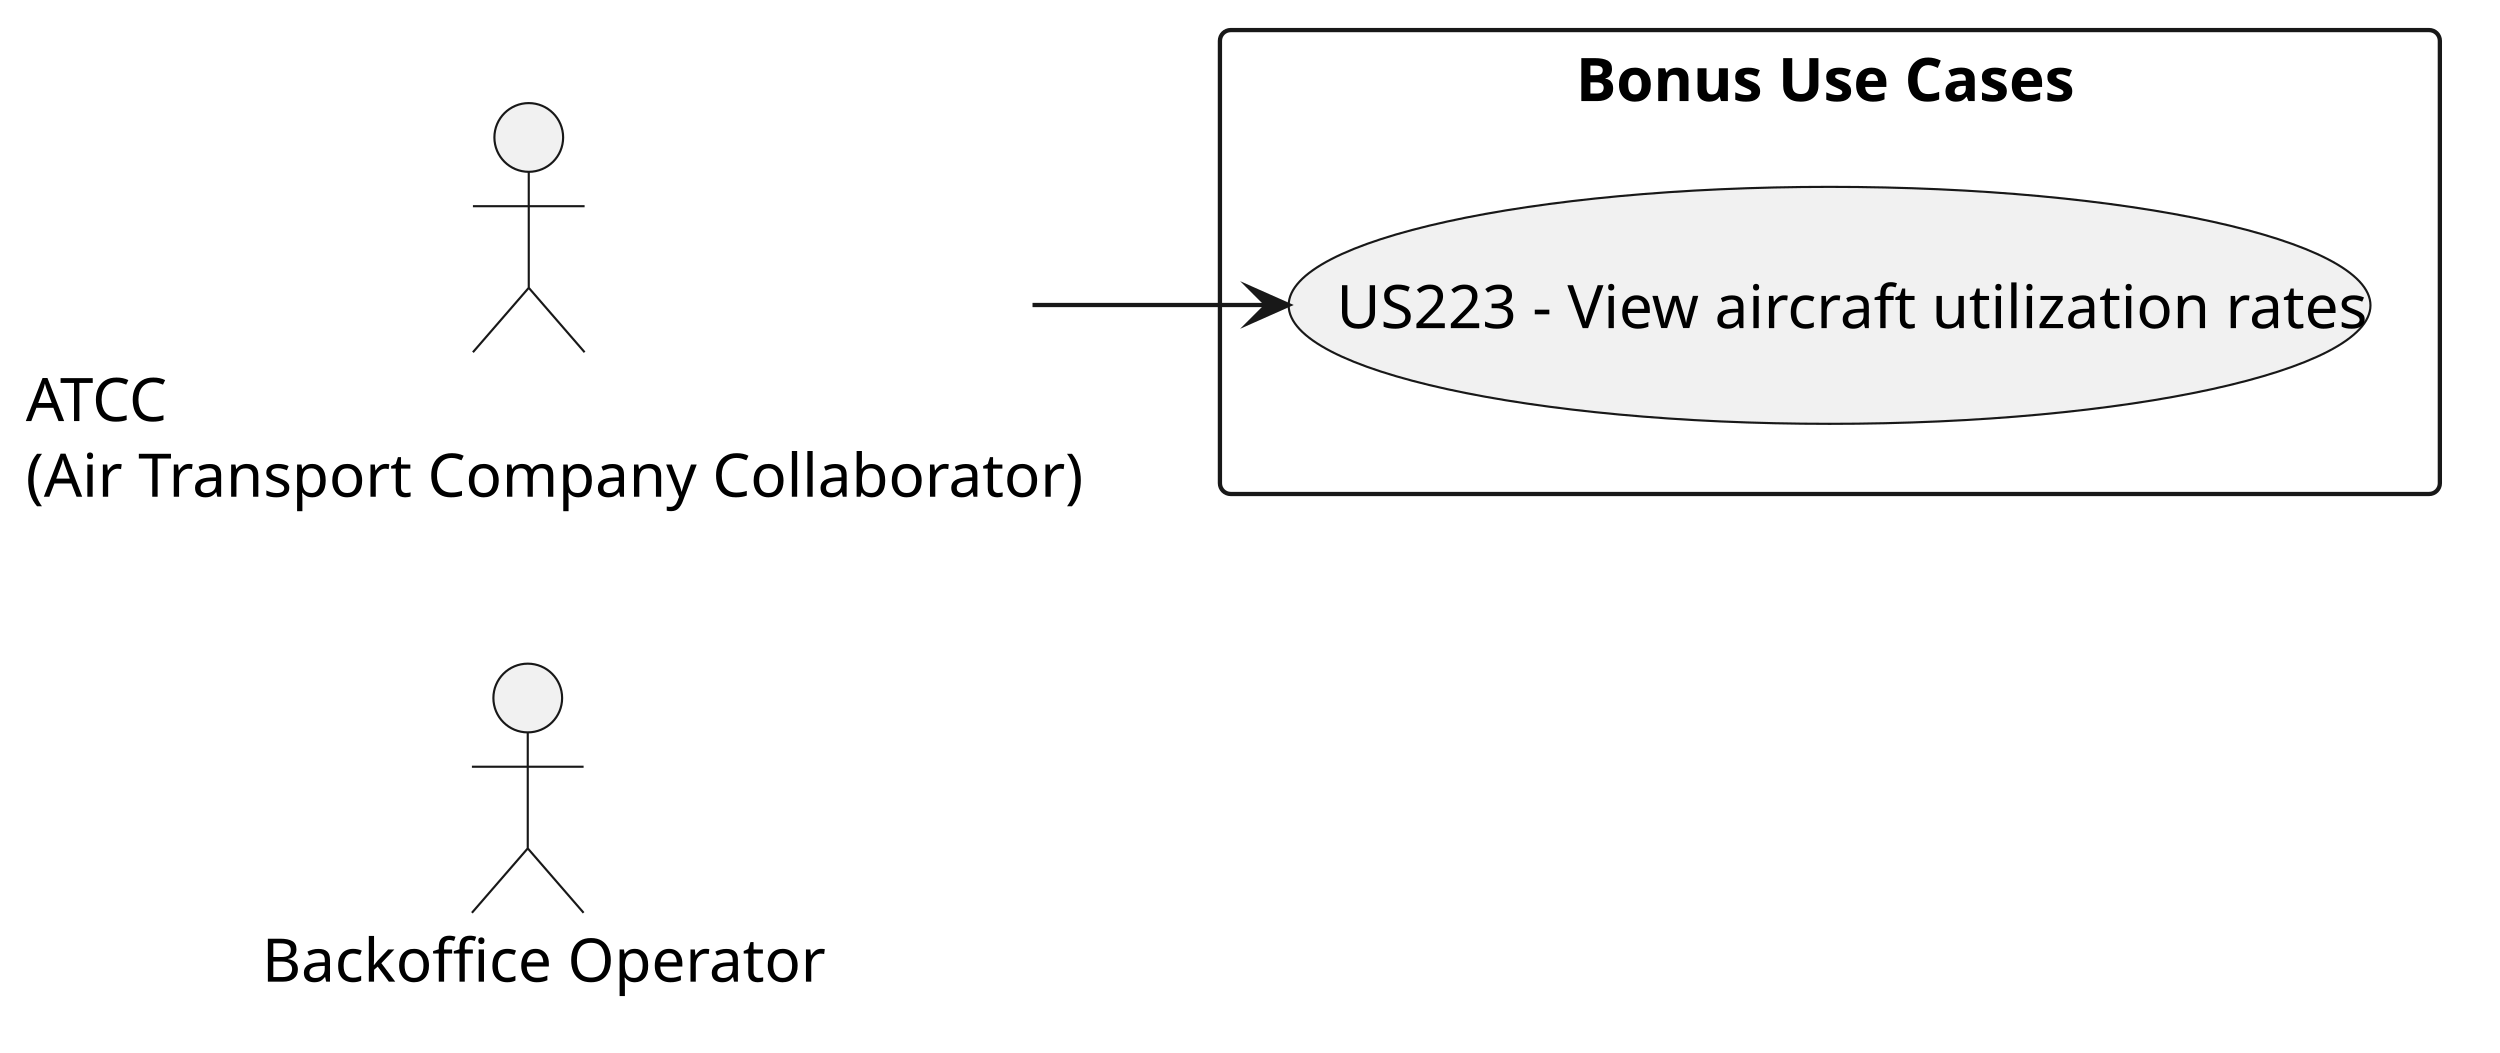
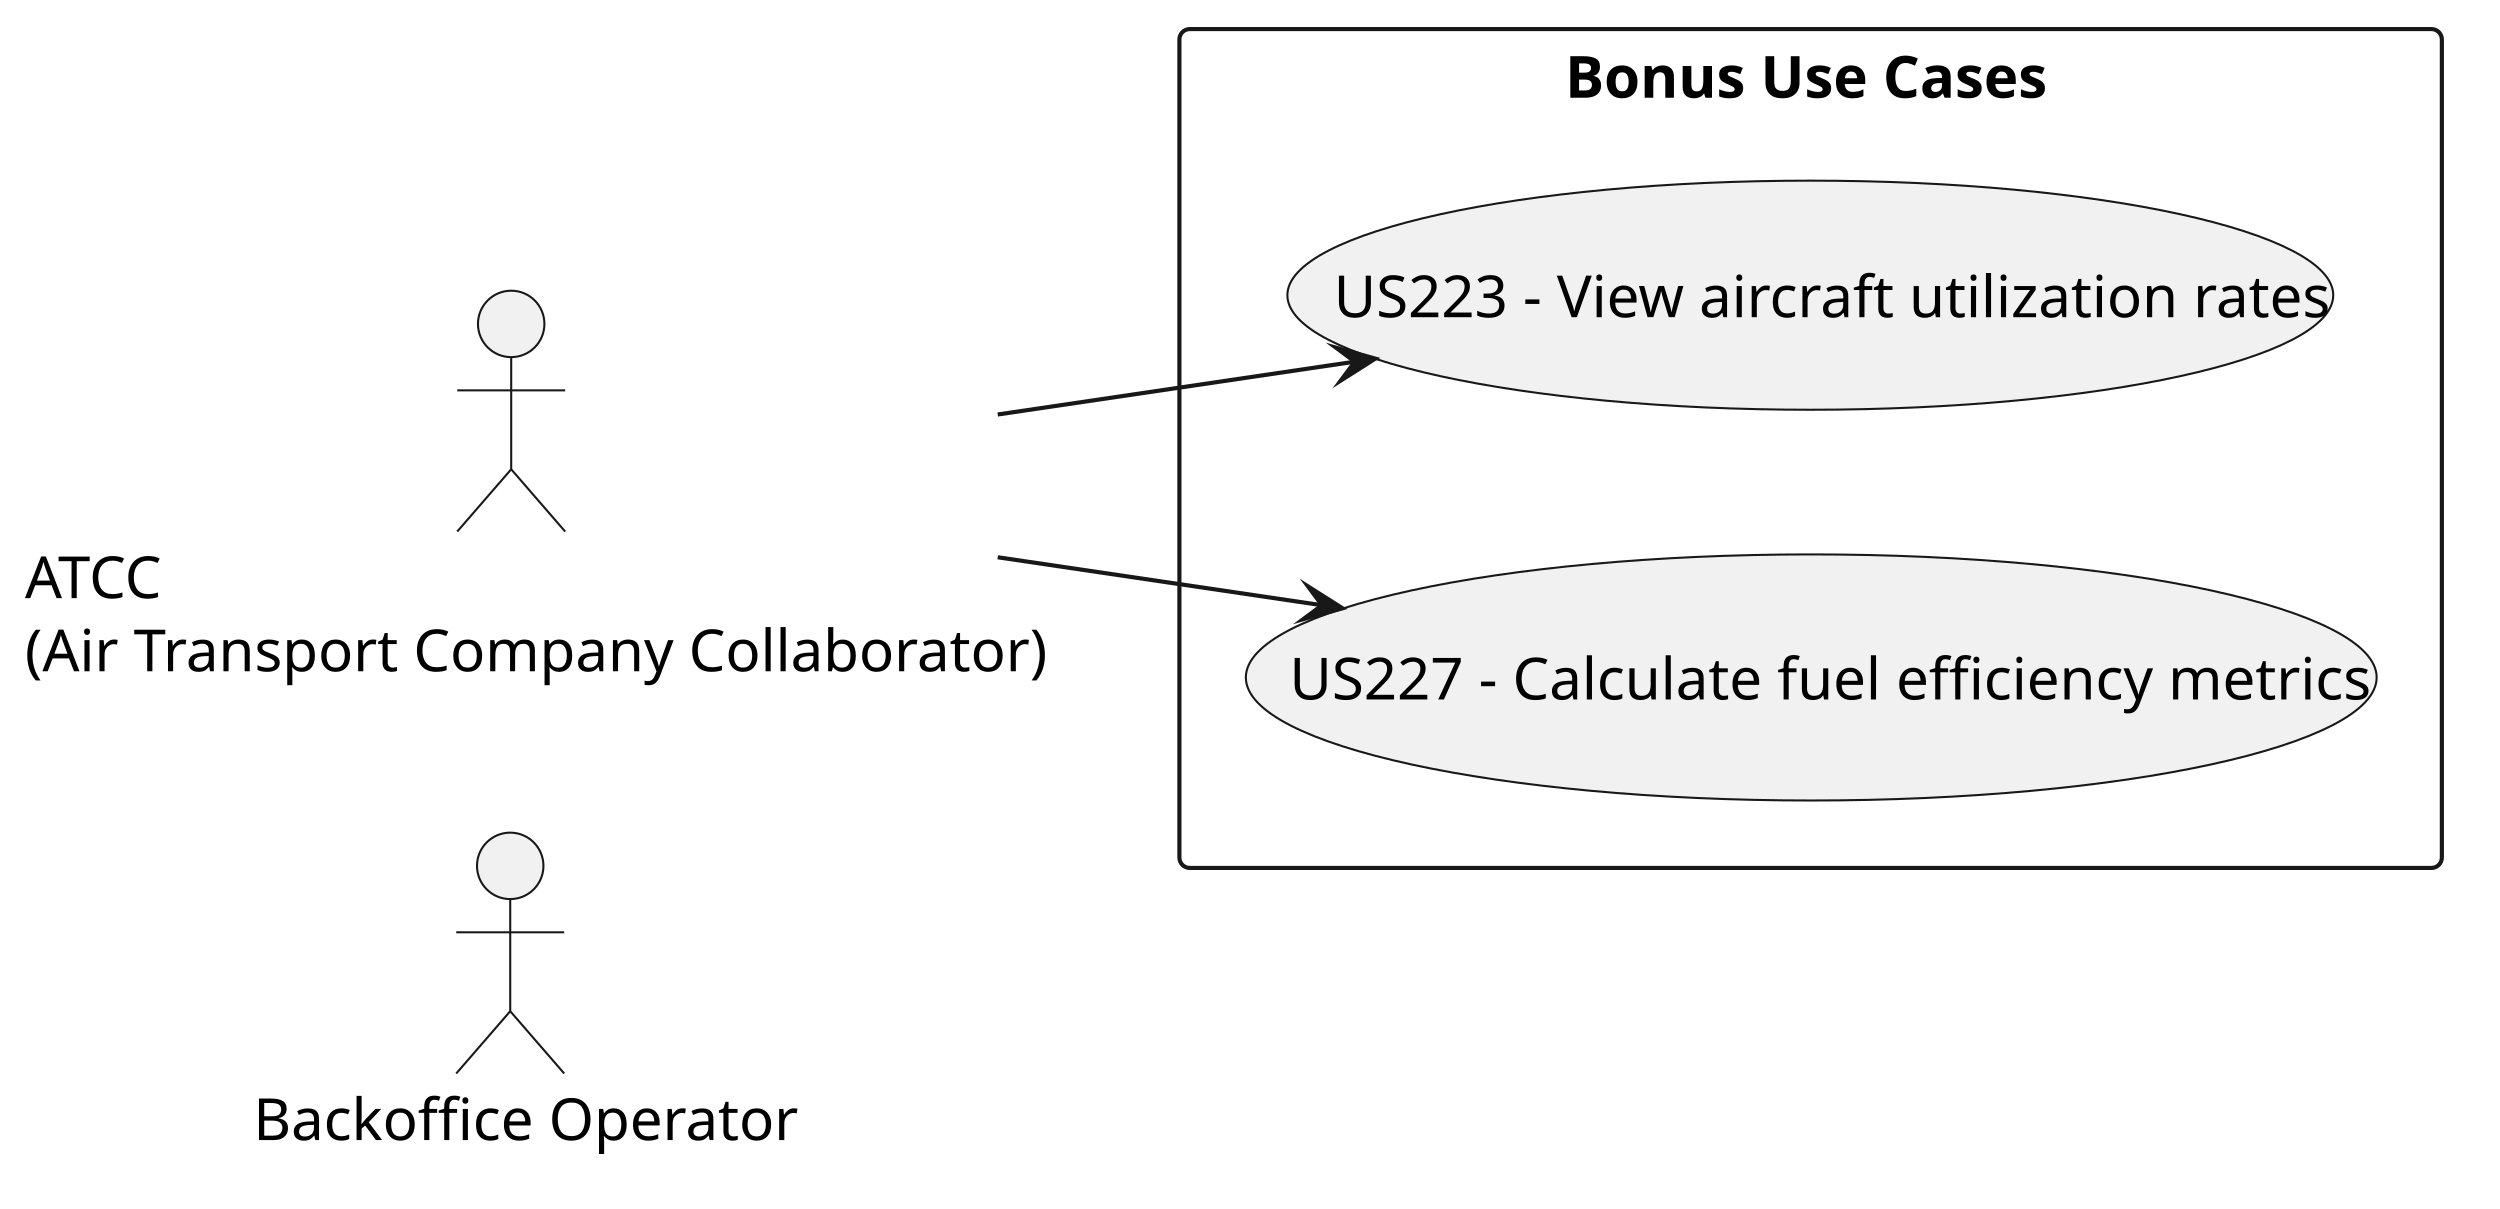
- <svg xmlns="http://www.w3.org/2000/svg" contentStyleType="text/css" data-diagram-type="DESCRIPTION" height="245px" preserveAspectRatio="none" style="width:582px;height:245px;background:#FFFFFF;" version="1.1" viewBox="0 0 582 245" width="582px" zoomAndPan="magnify">
+ <svg xmlns="http://www.w3.org/2000/svg" contentStyleType="text/css" data-diagram-type="DESCRIPTION" height="291px" preserveAspectRatio="none" style="width:602px;height:291px;background:#FFFFFF;" version="1.1" viewBox="0 0 602 291" width="602px" zoomAndPan="magnify">
  <defs />
  <g>
    <g class="cluster" data-qualified-name="Bonus Use Cases" data-source-line="7" id="ent0003">
-       <rect fill="none" height="108" rx="2.5" ry="2.5" style="stroke:#181818;stroke-width:1;" width="284" x="284" y="7" />
-       <text fill="#000000" font-family="sans-serif" font-size="14" font-weight="700" lengthAdjust="spacing" textLength="118.269" x="366.866" y="23.533">Bonus Use Cases</text>
+       <rect fill="none" height="202" rx="2.5" ry="2.5" style="stroke:#181818;stroke-width:1;" width="304" x="284" y="7" />
+       <text fill="#000000" font-family="sans-serif" font-size="14" font-weight="700" lengthAdjust="spacing" textLength="118.269" x="376.866" y="23.533">Bonus Use Cases</text>
    </g>
    <g class="entity" data-qualified-name="Bonus Use Cases.UC223" data-source-line="8" id="ent0004">
-       <ellipse cx="425.922" cy="71.085" fill="#F1F1F1" rx="125.922" ry="27.584" style="stroke:#181818;stroke-width:0.5;" />
-       <text fill="#000000" font-family="sans-serif" font-size="14" lengthAdjust="spacing" textLength="229.537" x="311.154" y="76.389">US223 - View aircraft utilization rates</text>
+       <ellipse cx="435.922" cy="71.085" fill="#F1F1F1" rx="125.922" ry="27.584" style="stroke:#181818;stroke-width:0.5;" />
+       <text fill="#000000" font-family="sans-serif" font-size="14" lengthAdjust="spacing" textLength="229.537" x="321.154" y="76.389">US223 - View aircraft utilization rates</text>
+     </g>
+     <g class="entity" data-qualified-name="Bonus Use Cases.UC227" data-source-line="9" id="ent0005">
+       <ellipse cx="436.15" cy="163.13" fill="#F1F1F1" rx="136.15" ry="29.63" style="stroke:#181818;stroke-width:0.5;" />
+       <text fill="#000000" font-family="sans-serif" font-size="14" lengthAdjust="spacing" textLength="251.323" x="310.488" y="168.435">US227 - Calculate fuel efficiency metrics</text>
    </g>
    <g class="entity" data-qualified-name="BO" data-source-line="4" id="ent0001">
-       <ellipse cx="122.862" cy="162.5" fill="#F1F1F1" rx="8" ry="8" style="stroke:#181818;stroke-width:0.5;" />
-       <path d="M122.862,170.5 L122.862,197.5 M109.862,178.5 L135.862,178.5 M122.862,197.5 L109.862,212.5 M122.862,197.5 L135.862,212.5" fill="none" style="stroke:#181818;stroke-width:0.5;" />
-       <text fill="#000000" font-family="sans-serif" font-size="14" lengthAdjust="spacing" textLength="123.724" x="61" y="228.533">Backoffice Operator</text>
+       <ellipse cx="122.862" cy="208.5" fill="#F1F1F1" rx="8" ry="8" style="stroke:#181818;stroke-width:0.5;" />
+       <path d="M122.862,216.5 L122.862,243.5 M109.862,224.5 L135.862,224.5 M122.862,243.5 L109.862,258.5 M122.862,243.5 L135.862,258.5" fill="none" style="stroke:#181818;stroke-width:0.5;" />
+       <text fill="#000000" font-family="sans-serif" font-size="14" lengthAdjust="spacing" textLength="123.724" x="61" y="274.533">Backoffice Operator</text>
    </g>
    <g class="entity" data-qualified-name="ATCC" data-source-line="5" id="ent0002">
-       <ellipse cx="123.096" cy="32" fill="#F1F1F1" rx="8" ry="8" style="stroke:#181818;stroke-width:0.5;" />
-       <path d="M123.096,40 L123.096,67 M110.096,48 L136.096,48 M123.096,67 L110.096,82 M123.096,67 L136.096,82" fill="none" style="stroke:#181818;stroke-width:0.5;" />
-       <text fill="#000000" font-family="sans-serif" font-size="14" lengthAdjust="spacing" textLength="38.11" x="6" y="98.033">ATCC</text>
-       <text fill="#000000" font-family="sans-serif" font-size="14" lengthAdjust="spacing" textLength="234.192" x="6" y="115.643">(Air Transport Company Collaborator)</text>
+       <ellipse cx="123.096" cy="78" fill="#F1F1F1" rx="8" ry="8" style="stroke:#181818;stroke-width:0.5;" />
+       <path d="M123.096,86 L123.096,113 M110.096,94 L136.096,94 M123.096,113 L110.096,128 M123.096,113 L136.096,128" fill="none" style="stroke:#181818;stroke-width:0.5;" />
+       <text fill="#000000" font-family="sans-serif" font-size="14" lengthAdjust="spacing" textLength="38.11" x="6" y="144.033">ATCC</text>
+       <text fill="#000000" font-family="sans-serif" font-size="14" lengthAdjust="spacing" textLength="234.192" x="6" y="161.643">(Air Transport Company Collaborator)</text>
    </g>
-     <g class="link" data-entity-1="ent0002" data-entity-2="ent0004" data-link-type="dependency" data-source-line="11" id="lnk5">
-       <path d="M240.37,71 C259.9,71 275.23,71 294.95,71" fill="none" id="ATCC-to-UC223" style="stroke:#181818;stroke-width:1;" />
-       <polygon fill="#181818" points="299.95,71,290.95,67,294.95,71,290.95,75,299.95,71" style="stroke:#181818;stroke-width:1;stroke-linejoin:miter;stroke-miterlimit:10;" />
+     <g class="link" data-entity-1="ent0002" data-entity-2="ent0004" data-link-type="dependency" data-source-line="12" id="lnk6">
+       <path d="M240.25,99.81 C270.09,95.39 297.064,91.401 326.234,87.091" fill="none" id="ATCC-to-UC223" style="stroke:#181818;stroke-width:1;" />
+       <polygon fill="#181818" points="331.18,86.36,321.692,83.719,326.234,87.091,322.861,91.632,331.18,86.36" style="stroke:#181818;stroke-width:1;stroke-linejoin:miter;stroke-miterlimit:10;" />
+     </g>
+     <g class="link" data-entity-1="ent0002" data-entity-2="ent0005" data-link-type="dependency" data-source-line="13" id="lnk7">
+       <path d="M240.25,134.19 C267.42,138.21 291.364,141.76 318.334,145.74" fill="none" id="ATCC-to-UC227" style="stroke:#181818;stroke-width:1;" />
+       <polygon fill="#181818" points="323.28,146.47,314.96,141.199,318.334,145.74,313.793,149.113,323.28,146.47" style="stroke:#181818;stroke-width:1;stroke-linejoin:miter;stroke-miterlimit:10;" />
    </g>
  </g>
</svg>
